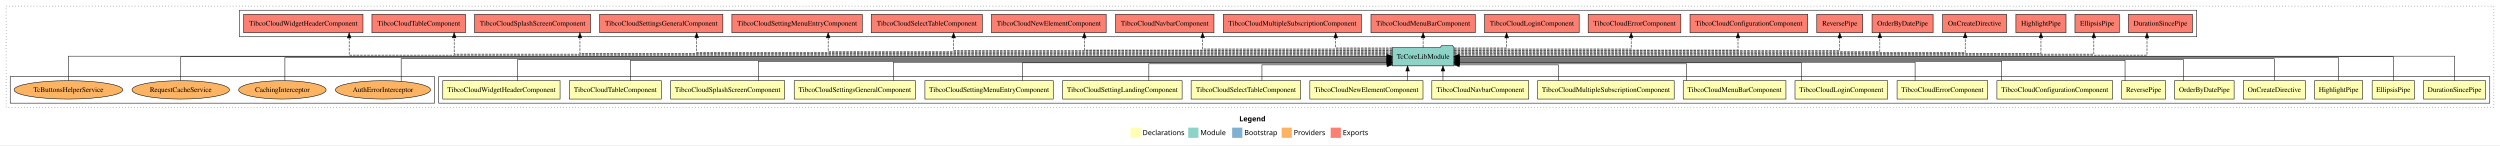
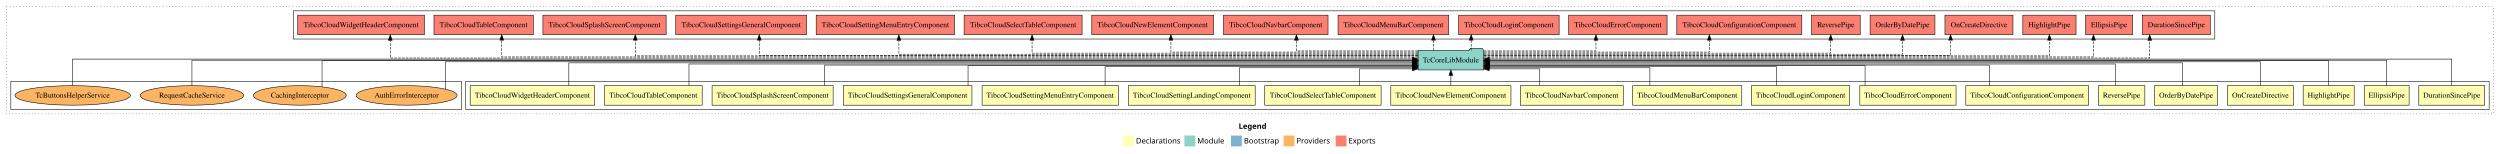
- <svg xmlns="http://www.w3.org/2000/svg" width="4896pt" height="284pt" viewBox="0.00 0.00 4896.00 284.00">
+ <svg xmlns="http://www.w3.org/2000/svg" width="4611pt" height="284pt" viewBox="0.00 0.00 4611.00 284.00">
  <g id="graph0" class="graph" transform="scale(1 1) rotate(0) translate(4 280)">
-     <polygon fill="#ffffff" stroke="transparent" points="-4,4 -4,-280 4892,-280 4892,4 -4,4" />
-     <text text-anchor="start" x="2423.009" y="-42.4" font-family="sans-serif" font-weight="bold" font-size="14.00" fill="#000000">Legend</text>
-     <polygon fill="#ffffb3" stroke="transparent" points="2210,-10 2210,-30 2230,-30 2230,-10 2210,-10" />
-     <text text-anchor="start" x="2233.629" y="-15.4" font-family="sans-serif" font-size="14.00" fill="#000000">  Declarations</text>
-     <polygon fill="#8dd3c7" stroke="transparent" points="2323,-10 2323,-30 2343,-30 2343,-10 2323,-10" />
-     <text text-anchor="start" x="2346.725" y="-15.4" font-family="sans-serif" font-size="14.00" fill="#000000">  Module</text>
-     <polygon fill="#80b1d3" stroke="transparent" points="2409,-10 2409,-30 2429,-30 2429,-10 2409,-10" />
-     <text text-anchor="start" x="2432.781" y="-15.4" font-family="sans-serif" font-size="14.00" fill="#000000">  Bootstrap</text>
-     <polygon fill="#fdb462" stroke="transparent" points="2506,-10 2506,-30 2526,-30 2526,-10 2506,-10" />
-     <text text-anchor="start" x="2529.673" y="-15.4" font-family="sans-serif" font-size="14.00" fill="#000000">  Providers</text>
-     <polygon fill="#fb8072" stroke="transparent" points="2602,-10 2602,-30 2622,-30 2622,-10 2602,-10" />
-     <text text-anchor="start" x="2625.726" y="-15.4" font-family="sans-serif" font-size="14.00" fill="#000000">  Exports</text>
+     <polygon fill="#ffffff" stroke="transparent" points="-4,4 -4,-280 4607,-280 4607,4 -4,4" />
+     <text text-anchor="start" x="2280.509" y="-42.4" font-family="sans-serif" font-weight="bold" font-size="14.00" fill="#000000">Legend</text>
+     <polygon fill="#ffffb3" stroke="transparent" points="2067.5,-10 2067.5,-30 2087.5,-30 2087.5,-10 2067.5,-10" />
+     <text text-anchor="start" x="2091.129" y="-15.4" font-family="sans-serif" font-size="14.00" fill="#000000">  Declarations</text>
+     <polygon fill="#8dd3c7" stroke="transparent" points="2180.5,-10 2180.5,-30 2200.5,-30 2200.5,-10 2180.5,-10" />
+     <text text-anchor="start" x="2204.225" y="-15.4" font-family="sans-serif" font-size="14.00" fill="#000000">  Module</text>
+     <polygon fill="#80b1d3" stroke="transparent" points="2266.5,-10 2266.5,-30 2286.5,-30 2286.5,-10 2266.5,-10" />
+     <text text-anchor="start" x="2290.281" y="-15.4" font-family="sans-serif" font-size="14.00" fill="#000000">  Bootstrap</text>
+     <polygon fill="#fdb462" stroke="transparent" points="2363.5,-10 2363.5,-30 2383.5,-30 2383.5,-10 2363.5,-10" />
+     <text text-anchor="start" x="2387.173" y="-15.4" font-family="sans-serif" font-size="14.00" fill="#000000">  Providers</text>
+     <polygon fill="#fb8072" stroke="transparent" points="2459.5,-10 2459.5,-30 2479.5,-30 2479.5,-10 2459.5,-10" />
+     <text text-anchor="start" x="2483.226" y="-15.4" font-family="sans-serif" font-size="14.00" fill="#000000">  Exports</text>
    <g id="clust1" class="cluster">
-       <polygon fill="none" stroke="#000000" stroke-dasharray="1,5" points="8,-70 8,-268 4880,-268 4880,-70 8,-70" />
+       <polygon fill="none" stroke="#000000" stroke-dasharray="1,5" points="8,-70 8,-268 4595,-268 4595,-70 8,-70" />
    </g>
    <g id="clust2" class="cluster">
-       <polygon fill="none" stroke="#000000" points="855,-78 855,-130 4872,-130 4872,-78 855,-78" />
-     </g>
-     <g id="clust24" class="cluster">
-       <polygon fill="none" stroke="#000000" points="465,-208 465,-260 4298,-260 4298,-208 465,-208" />
-     </g>
-     <g id="clust26" class="cluster">
+       <polygon fill="none" stroke="#000000" points="855,-78 855,-130 4587,-130 4587,-78 855,-78" />
+     </g>
+     <g id="clust23" class="cluster">
+       <polygon fill="none" stroke="#000000" points="537,-208 537,-260 4081,-260 4081,-208 537,-208" />
+     </g>
+     <g id="clust25" class="cluster">
      <polygon fill="none" stroke="#000000" points="16,-78 16,-130 847,-130 847,-78 16,-78" />
    </g>
    <g id="node1" class="node">
-       <polygon fill="#ffffb3" stroke="#000000" points="4863.753,-122 4742.247,-122 4742.247,-86 4863.753,-86 4863.753,-122" />
-       <text text-anchor="middle" x="4803" y="-99.8" font-family="Times,serif" font-size="14.00" fill="#000000">DurationSincePipe</text>
-     </g>
-     <g id="node21" class="node">
-       <polygon fill="#8dd3c7" stroke="#000000" points="2843.472,-187 2840.472,-191 2819.472,-191 2816.472,-187 2722.528,-187 2722.528,-151 2843.472,-151 2843.472,-187" />
-       <text text-anchor="middle" x="2783" y="-164.8" font-family="Times,serif" font-size="14.00" fill="#000000">TcCoreLibModule</text>
+       <polygon fill="#ffffb3" stroke="#000000" points="4578.753,-122 4457.247,-122 4457.247,-86 4578.753,-86 4578.753,-122" />
+       <text text-anchor="middle" x="4518" y="-99.8" font-family="Times,serif" font-size="14.00" fill="#000000">DurationSincePipe</text>
+     </g>
+     <g id="node20" class="node">
+       <polygon fill="#8dd3c7" stroke="#000000" points="2732.472,-187 2729.472,-191 2708.472,-191 2705.472,-187 2611.528,-187 2611.528,-151 2732.472,-151 2732.472,-187" />
+       <text text-anchor="middle" x="2672" y="-164.8" font-family="Times,serif" font-size="14.00" fill="#000000">TcCoreLibModule</text>
    </g>
    <g id="edge1" class="edge">
-       <path fill="none" stroke="#000000" d="M4803,-122.035C4803,-141.576 4803,-170 4803,-170 4803,-170 2853.729,-170 2853.729,-170" />
-       <polygon fill="#000000" stroke="#000000" points="2853.729,-166.5 2843.729,-170 2853.729,-173.5 2853.729,-166.5" />
+       <path fill="none" stroke="#000000" d="M4518,-122.308C4518,-142.145 4518,-171 4518,-171 4518,-171 2742.632,-171 2742.632,-171" />
+       <polygon fill="#000000" stroke="#000000" points="2742.632,-167.5 2732.632,-171 2742.632,-174.5 2742.632,-167.5" />
    </g>
    <g id="node2" class="node">
-       <polygon fill="#ffffb3" stroke="#000000" points="4724.392,-122 4641.608,-122 4641.608,-86 4724.392,-86 4724.392,-122" />
-       <text text-anchor="middle" x="4683" y="-99.8" font-family="Times,serif" font-size="14.00" fill="#000000">EllipsisPipe</text>
+       <polygon fill="#ffffb3" stroke="#000000" points="4439.392,-122 4356.608,-122 4356.608,-86 4439.392,-86 4439.392,-122" />
+       <text text-anchor="middle" x="4398" y="-99.8" font-family="Times,serif" font-size="14.00" fill="#000000">EllipsisPipe</text>
    </g>
    <g id="edge2" class="edge">
-       <path fill="none" stroke="#000000" d="M4683,-122.106C4683,-141.339 4683,-169 4683,-169 4683,-169 2853.532,-169 2853.532,-169" />
-       <polygon fill="#000000" stroke="#000000" points="2853.532,-165.5 2843.532,-169 2853.532,-172.5 2853.532,-165.5" />
+       <path fill="none" stroke="#000000" d="M4398,-122.106C4398,-141.339 4398,-169 4398,-169 4398,-169 2742.669,-169 2742.669,-169" />
+       <polygon fill="#000000" stroke="#000000" points="2742.669,-165.5 2732.669,-169 2742.669,-172.5 2742.669,-165.5" />
    </g>
    <g id="node3" class="node">
-       <polygon fill="#ffffb3" stroke="#000000" points="4623.058,-122 4528.942,-122 4528.942,-86 4623.058,-86 4623.058,-122" />
-       <text text-anchor="middle" x="4576" y="-99.8" font-family="Times,serif" font-size="14.00" fill="#000000">HighlightPipe</text>
+       <polygon fill="#ffffb3" stroke="#000000" points="4338.058,-122 4243.942,-122 4243.942,-86 4338.058,-86 4338.058,-122" />
+       <text text-anchor="middle" x="4291" y="-99.8" font-family="Times,serif" font-size="14.00" fill="#000000">HighlightPipe</text>
    </g>
    <g id="edge3" class="edge">
-       <path fill="none" stroke="#000000" d="M4576,-122.222C4576,-140.828 4576,-167 4576,-167 4576,-167 2853.684,-167 2853.684,-167" />
-       <polygon fill="#000000" stroke="#000000" points="2853.684,-163.5 2843.684,-167 2853.684,-170.5 2853.684,-163.5" />
+       <path fill="none" stroke="#000000" d="M4291,-122.169C4291,-141.09 4291,-168 4291,-168 4291,-168 2742.512,-168 2742.512,-168" />
+       <polygon fill="#000000" stroke="#000000" points="2742.512,-164.5 2732.512,-168 2742.512,-171.5 2742.512,-164.5" />
    </g>
    <g id="node4" class="node">
-       <polygon fill="#ffffb3" stroke="#000000" points="4510.721,-122 4389.279,-122 4389.279,-86 4510.721,-86 4510.721,-122" />
-       <text text-anchor="middle" x="4450" y="-99.8" font-family="Times,serif" font-size="14.00" fill="#000000">OnCreateDirective</text>
+       <polygon fill="#ffffb3" stroke="#000000" points="4225.721,-122 4104.279,-122 4104.279,-86 4225.721,-86 4225.721,-122" />
+       <text text-anchor="middle" x="4165" y="-99.8" font-family="Times,serif" font-size="14.00" fill="#000000">OnCreateDirective</text>
    </g>
    <g id="edge4" class="edge">
-       <path fill="none" stroke="#000000" d="M4450,-122.302C4450,-140.27 4450,-165 4450,-165 4450,-165 2853.809,-165 2853.809,-165" />
-       <polygon fill="#000000" stroke="#000000" points="2853.809,-161.5 2843.809,-165 2853.809,-168.5 2853.809,-161.5" />
+       <path fill="none" stroke="#000000" d="M4165,-122.267C4165,-140.555 4165,-166 4165,-166 4165,-166 2742.843,-166 2742.843,-166" />
+       <polygon fill="#000000" stroke="#000000" points="2742.843,-162.5 2732.843,-166 2742.843,-169.5 2742.843,-162.5" />
    </g>
    <g id="node5" class="node">
-       <polygon fill="#ffffb3" stroke="#000000" points="4371.294,-122 4254.706,-122 4254.706,-86 4371.294,-86 4371.294,-122" />
-       <text text-anchor="middle" x="4313" y="-99.8" font-family="Times,serif" font-size="14.00" fill="#000000">OrderByDatePipe</text>
+       <polygon fill="#ffffb3" stroke="#000000" points="4086.294,-122 3969.706,-122 3969.706,-86 4086.294,-86 4086.294,-122" />
+       <text text-anchor="middle" x="4028" y="-99.8" font-family="Times,serif" font-size="14.00" fill="#000000">OrderByDatePipe</text>
    </g>
    <g id="edge5" class="edge">
-       <path fill="none" stroke="#000000" d="M4272.24,-122.022C4272.24,-139.373 4272.24,-163 4272.24,-163 4272.24,-163 2853.69,-163 2853.69,-163" />
-       <polygon fill="#000000" stroke="#000000" points="2853.69,-159.5 2843.69,-163 2853.69,-166.5 2853.69,-159.5" />
+       <path fill="none" stroke="#000000" d="M4021.24,-122.002C4021.24,-139.675 4021.24,-164 4021.24,-164 4021.24,-164 2742.595,-164 2742.595,-164" />
+       <polygon fill="#000000" stroke="#000000" points="2742.595,-160.5 2732.595,-164 2742.595,-167.5 2742.595,-160.5" />
    </g>
    <g id="node6" class="node">
-       <polygon fill="#ffffb3" stroke="#000000" points="4236.973,-122 4151.027,-122 4151.027,-86 4236.973,-86 4236.973,-122" />
-       <text text-anchor="middle" x="4194" y="-99.8" font-family="Times,serif" font-size="14.00" fill="#000000">ReversePipe</text>
+       <polygon fill="#ffffb3" stroke="#000000" points="3951.973,-122 3866.027,-122 3866.027,-86 3951.973,-86 3951.973,-122" />
+       <text text-anchor="middle" x="3909" y="-99.8" font-family="Times,serif" font-size="14.00" fill="#000000">ReversePipe</text>
    </g>
    <g id="edge6" class="edge">
-       <path fill="none" stroke="#000000" d="M4157.693,-122.034C4157.693,-139.06 4157.693,-162 4157.693,-162 4157.693,-162 2853.843,-162 2853.843,-162" />
-       <polygon fill="#000000" stroke="#000000" points="2853.843,-158.5 2843.843,-162 2853.843,-165.5 2853.843,-158.5" />
+       <path fill="none" stroke="#000000" d="M3897.605,-122.034C3897.605,-139.06 3897.605,-162 3897.605,-162 3897.605,-162 2742.778,-162 2742.778,-162" />
+       <polygon fill="#000000" stroke="#000000" points="2742.778,-158.5 2732.778,-162 2742.778,-165.5 2742.778,-158.5" />
    </g>
    <g id="node7" class="node">
-       <polygon fill="#ffffb3" stroke="#000000" points="4133.262,-122 3906.738,-122 3906.738,-86 4133.262,-86 4133.262,-122" />
-       <text text-anchor="middle" x="4020" y="-99.8" font-family="Times,serif" font-size="14.00" fill="#000000">TibcoCloudConfigurationComponent</text>
+       <polygon fill="#ffffb3" stroke="#000000" points="3848.262,-122 3621.738,-122 3621.738,-86 3848.262,-86 3848.262,-122" />
+       <text text-anchor="middle" x="3735" y="-99.8" font-family="Times,serif" font-size="14.00" fill="#000000">TibcoCloudConfigurationComponent</text>
    </g>
    <g id="edge7" class="edge">
-       <path fill="none" stroke="#000000" d="M3916.115,-122.027C3916.115,-138.398 3916.115,-160 3916.115,-160 3916.115,-160 2853.521,-160 2853.521,-160" />
-       <polygon fill="#000000" stroke="#000000" points="2853.521,-156.5 2843.521,-160 2853.521,-163.5 2853.521,-156.5" />
+       <path fill="none" stroke="#000000" d="M3665.115,-122.027C3665.115,-138.398 3665.115,-160 3665.115,-160 3665.115,-160 2742.629,-160 2742.629,-160" />
+       <polygon fill="#000000" stroke="#000000" points="2742.629,-156.5 2732.629,-160 2742.629,-163.5 2742.629,-156.5" />
    </g>
    <g id="node8" class="node">
-       <polygon fill="#ffffb3" stroke="#000000" points="3888.752,-122 3711.248,-122 3711.248,-86 3888.752,-86 3888.752,-122" />
-       <text text-anchor="middle" x="3800" y="-99.8" font-family="Times,serif" font-size="14.00" fill="#000000">TibcoCloudErrorComponent</text>
+       <polygon fill="#ffffb3" stroke="#000000" points="3603.752,-122 3426.248,-122 3426.248,-86 3603.752,-86 3603.752,-122" />
+       <text text-anchor="middle" x="3515" y="-99.8" font-family="Times,serif" font-size="14.00" fill="#000000">TibcoCloudErrorComponent</text>
    </g>
    <g id="edge8" class="edge">
-       <path fill="none" stroke="#000000" d="M3746.51,-122.282C3746.51,-137.948 3746.51,-158 3746.51,-158 3746.51,-158 2853.637,-158 2853.637,-158" />
-       <polygon fill="#000000" stroke="#000000" points="2853.637,-154.5 2843.637,-158 2853.637,-161.5 2853.637,-154.5" />
+       <path fill="none" stroke="#000000" d="M3435.92,-122.009C3435.92,-138.049 3435.92,-159 3435.92,-159 3435.92,-159 2742.582,-159 2742.582,-159" />
+       <polygon fill="#000000" stroke="#000000" points="2742.582,-155.5 2732.582,-159 2742.582,-162.5 2742.582,-155.5" />
    </g>
    <g id="node9" class="node">
-       <polygon fill="#ffffb3" stroke="#000000" points="3692.661,-122 3511.339,-122 3511.339,-86 3692.661,-86 3692.661,-122" />
-       <text text-anchor="middle" x="3602" y="-99.8" font-family="Times,serif" font-size="14.00" fill="#000000">TibcoCloudLoginComponent</text>
+       <polygon fill="#ffffb3" stroke="#000000" points="3407.661,-122 3226.339,-122 3226.339,-86 3407.661,-86 3407.661,-122" />
+       <text text-anchor="middle" x="3317" y="-99.8" font-family="Times,serif" font-size="14.00" fill="#000000">TibcoCloudLoginComponent</text>
    </g>
    <g id="edge9" class="edge">
-       <path fill="none" stroke="#000000" d="M3523.65,-122.24C3523.65,-137.571 3523.65,-157 3523.65,-157 3523.65,-157 2853.61,-157 2853.61,-157" />
-       <polygon fill="#000000" stroke="#000000" points="2853.611,-153.5 2843.61,-157 2853.61,-160.5 2853.611,-153.5" />
+       <path fill="none" stroke="#000000" d="M3272.65,-122.24C3272.65,-137.571 3272.65,-157 3272.65,-157 3272.65,-157 2742.621,-157 2742.621,-157" />
+       <polygon fill="#000000" stroke="#000000" points="2742.621,-153.5 2732.621,-157 2742.621,-160.5 2742.621,-153.5" />
    </g>
    <g id="node10" class="node">
-       <polygon fill="#ffffb3" stroke="#000000" points="3493.588,-122 3292.412,-122 3292.412,-86 3493.588,-86 3493.588,-122" />
-       <text text-anchor="middle" x="3393" y="-99.8" font-family="Times,serif" font-size="14.00" fill="#000000">TibcoCloudMenuBarComponent</text>
+       <polygon fill="#ffffb3" stroke="#000000" points="3208.588,-122 3007.412,-122 3007.412,-86 3208.588,-86 3208.588,-122" />
+       <text text-anchor="middle" x="3108" y="-99.8" font-family="Times,serif" font-size="14.00" fill="#000000">TibcoCloudMenuBarComponent</text>
    </g>
    <g id="edge10" class="edge">
-       <path fill="none" stroke="#000000" d="M3299.162,-122.124C3299.162,-136.783 3299.162,-155 3299.162,-155 3299.162,-155 2853.474,-155 2853.474,-155" />
-       <polygon fill="#000000" stroke="#000000" points="2853.474,-151.5 2843.474,-155 2853.474,-158.5 2853.474,-151.5" />
+       <path fill="none" stroke="#000000" d="M3039.041,-122.124C3039.041,-136.783 3039.041,-155 3039.041,-155 3039.041,-155 2742.609,-155 2742.609,-155" />
+       <polygon fill="#000000" stroke="#000000" points="2742.609,-151.5 2732.609,-155 2742.609,-158.5 2742.609,-151.5" />
    </g>
    <g id="node11" class="node">
-       <polygon fill="#ffffb3" stroke="#000000" points="3274.713,-122 3007.287,-122 3007.287,-86 3274.713,-86 3274.713,-122" />
-       <text text-anchor="middle" x="3141" y="-99.8" font-family="Times,serif" font-size="14.00" fill="#000000">TibcoCloudMultipleSubscriptionComponent</text>
-     </g>
-     <g id="edge11" class="edge">
-       <path fill="none" stroke="#000000" d="M3047.987,-122.246C3047.987,-136.177 3047.987,-153 3047.987,-153 3047.987,-153 2853.793,-153 2853.793,-153" />
-       <polygon fill="#000000" stroke="#000000" points="2853.793,-149.5 2843.793,-153 2853.793,-156.5 2853.793,-149.5" />
-     </g>
-     <g id="node12" class="node">
      <polygon fill="#ffffb3" stroke="#000000" points="2989.914,-122 2800.086,-122 2800.086,-86 2989.914,-86 2989.914,-122" />
      <text text-anchor="middle" x="2895" y="-99.8" font-family="Times,serif" font-size="14.00" fill="#000000">TibcoCloudNavbarComponent</text>
    </g>
-     <g id="edge12" class="edge">
-       <path fill="none" stroke="#000000" d="M2821.89,-122.106C2821.89,-122.106 2821.89,-140.991 2821.89,-140.991" />
-       <polygon fill="#000000" stroke="#000000" points="2818.39,-140.991 2821.89,-150.991 2825.39,-140.991 2818.39,-140.991" />
-     </g>
-     <g id="node13" class="node">
+     <g id="edge11" class="edge">
+       <path fill="none" stroke="#000000" d="M2835.937,-122.246C2835.937,-136.177 2835.937,-153 2835.937,-153 2835.937,-153 2742.578,-153 2742.578,-153" />
+       <polygon fill="#000000" stroke="#000000" points="2742.578,-149.5 2732.578,-153 2742.578,-156.5 2742.578,-149.5" />
+     </g>
+     <g id="node12" class="node">
      <polygon fill="#ffffb3" stroke="#000000" points="2782.799,-122 2561.201,-122 2561.201,-86 2782.799,-86 2782.799,-122" />
      <text text-anchor="middle" x="2672" y="-99.8" font-family="Times,serif" font-size="14.00" fill="#000000">TibcoCloudNewElementComponent</text>
    </g>
-     <g id="edge13" class="edge">
-       <path fill="none" stroke="#000000" d="M2752.582,-122.106C2752.582,-122.106 2752.582,-140.991 2752.582,-140.991" />
-       <polygon fill="#000000" stroke="#000000" points="2749.082,-140.991 2752.582,-150.991 2756.082,-140.991 2749.082,-140.991" />
-     </g>
-     <g id="node14" class="node">
+     <g id="edge12" class="edge">
+       <path fill="none" stroke="#000000" d="M2672,-122.106C2672,-122.106 2672,-140.991 2672,-140.991" />
+       <polygon fill="#000000" stroke="#000000" points="2668.5,-140.991 2672,-150.991 2675.5,-140.991 2668.5,-140.991" />
+     </g>
+     <g id="node13" class="node">
      <polygon fill="#ffffb3" stroke="#000000" points="2543.298,-122 2328.702,-122 2328.702,-86 2543.298,-86 2543.298,-122" />
      <text text-anchor="middle" x="2436" y="-99.8" font-family="Times,serif" font-size="14.00" fill="#000000">TibcoCloudSelectTableComponent</text>
    </g>
-     <g id="edge14" class="edge">
-       <path fill="none" stroke="#000000" d="M2467.396,-122.246C2467.396,-136.177 2467.396,-153 2467.396,-153 2467.396,-153 2712.522,-153 2712.522,-153" />
-       <polygon fill="#000000" stroke="#000000" points="2712.522,-156.5 2722.522,-153 2712.522,-149.5 2712.522,-156.5" />
-     </g>
-     <g id="node15" class="node">
+     <g id="edge13" class="edge">
+       <path fill="none" stroke="#000000" d="M2503.427,-122.246C2503.427,-136.177 2503.427,-153 2503.427,-153 2503.427,-153 2601.141,-153 2601.141,-153" />
+       <polygon fill="#000000" stroke="#000000" points="2601.141,-156.5 2611.141,-153 2601.141,-149.5 2601.141,-156.5" />
+     </g>
+     <g id="node14" class="node">
      <polygon fill="#ffffb3" stroke="#000000" points="2311.045,-122 2076.955,-122 2076.955,-86 2311.045,-86 2311.045,-122" />
      <text text-anchor="middle" x="2194" y="-99.8" font-family="Times,serif" font-size="14.00" fill="#000000">TibcoCloudSettingLandingComponent</text>
    </g>
-     <g id="edge15" class="edge">
-       <path fill="none" stroke="#000000" d="M2245.908,-122.124C2245.908,-136.783 2245.908,-155 2245.908,-155 2245.908,-155 2712.433,-155 2712.433,-155" />
-       <polygon fill="#000000" stroke="#000000" points="2712.433,-158.5 2722.433,-155 2712.433,-151.5 2712.433,-158.5" />
-     </g>
-     <g id="node16" class="node">
+     <g id="edge14" class="edge">
+       <path fill="none" stroke="#000000" d="M2281.908,-122.124C2281.908,-136.783 2281.908,-155 2281.908,-155 2281.908,-155 2601.476,-155 2601.476,-155" />
+       <polygon fill="#000000" stroke="#000000" points="2601.476,-158.5 2611.476,-155 2601.476,-151.5 2601.476,-158.5" />
+     </g>
+     <g id="node15" class="node">
      <polygon fill="#ffffb3" stroke="#000000" points="2058.65,-122 1807.35,-122 1807.35,-86 2058.65,-86 2058.65,-122" />
      <text text-anchor="middle" x="1933" y="-99.8" font-family="Times,serif" font-size="14.00" fill="#000000">TibcoCloudSettingMenuEntryComponent</text>
    </g>
-     <g id="edge16" class="edge">
-       <path fill="none" stroke="#000000" d="M1998.213,-122.24C1998.213,-137.571 1998.213,-157 1998.213,-157 1998.213,-157 2712.398,-157 2712.398,-157" />
-       <polygon fill="#000000" stroke="#000000" points="2712.398,-160.5 2722.398,-157 2712.398,-153.5 2712.398,-160.5" />
-     </g>
-     <g id="node17" class="node">
+     <g id="edge15" class="edge">
+       <path fill="none" stroke="#000000" d="M2034.213,-122.24C2034.213,-137.571 2034.213,-157 2034.213,-157 2034.213,-157 2601.423,-157 2601.423,-157" />
+       <polygon fill="#000000" stroke="#000000" points="2601.424,-160.5 2611.423,-157 2601.423,-153.5 2601.424,-160.5" />
+     </g>
+     <g id="node16" class="node">
      <polygon fill="#ffffb3" stroke="#000000" points="1788.633,-122 1551.367,-122 1551.367,-86 1788.633,-86 1788.633,-122" />
      <text text-anchor="middle" x="1670" y="-99.8" font-family="Times,serif" font-size="14.00" fill="#000000">TibcoCloudSettingsGeneralComponent</text>
    </g>
-     <g id="edge17" class="edge">
-       <path fill="none" stroke="#000000" d="M1745.459,-122.282C1745.459,-137.948 1745.459,-158 1745.459,-158 1745.459,-158 2712.352,-158 2712.352,-158" />
-       <polygon fill="#000000" stroke="#000000" points="2712.352,-161.5 2722.352,-158 2712.352,-154.5 2712.352,-161.5" />
-     </g>
-     <g id="node18" class="node">
+     <g id="edge16" class="edge">
+       <path fill="none" stroke="#000000" d="M1781.459,-122.009C1781.459,-138.049 1781.459,-159 1781.459,-159 1781.459,-159 2601.49,-159 2601.49,-159" />
+       <polygon fill="#000000" stroke="#000000" points="2601.49,-162.5 2611.49,-159 2601.49,-155.5 2601.49,-162.5" />
+     </g>
+     <g id="node17" class="node">
      <polygon fill="#ffffb3" stroke="#000000" points="1532.637,-122 1309.363,-122 1309.363,-86 1532.637,-86 1532.637,-122" />
      <text text-anchor="middle" x="1421" y="-99.8" font-family="Times,serif" font-size="14.00" fill="#000000">TibcoCloudSplashScreenComponent</text>
    </g>
-     <g id="edge18" class="edge">
-       <path fill="none" stroke="#000000" d="M1481.122,-122.027C1481.122,-138.398 1481.122,-160 1481.122,-160 1481.122,-160 2712.387,-160 2712.387,-160" />
-       <polygon fill="#000000" stroke="#000000" points="2712.387,-163.5 2722.387,-160 2712.387,-156.5 2712.387,-163.5" />
-     </g>
-     <g id="node19" class="node">
+     <g id="edge17" class="edge">
+       <path fill="none" stroke="#000000" d="M1517.122,-122.027C1517.122,-138.398 1517.122,-160 1517.122,-160 1517.122,-160 2601.13,-160 2601.13,-160" />
+       <polygon fill="#000000" stroke="#000000" points="2601.13,-163.5 2611.13,-160 2601.13,-156.5 2601.13,-163.5" />
+     </g>
+     <g id="node18" class="node">
      <polygon fill="#ffffb3" stroke="#000000" points="1291.09,-122 1110.91,-122 1110.91,-86 1291.09,-86 1291.09,-122" />
      <text text-anchor="middle" x="1201" y="-99.8" font-family="Times,serif" font-size="14.00" fill="#000000">TibcoCloudTableComponent</text>
    </g>
-     <g id="edge19" class="edge">
-       <path fill="none" stroke="#000000" d="M1230.739,-122.034C1230.739,-139.06 1230.739,-162 1230.739,-162 1230.739,-162 2712.149,-162 2712.149,-162" />
-       <polygon fill="#000000" stroke="#000000" points="2712.15,-165.5 2722.149,-162 2712.149,-158.5 2712.15,-165.5" />
-     </g>
-     <g id="node20" class="node">
+     <g id="edge18" class="edge">
+       <path fill="none" stroke="#000000" d="M1266.739,-122.034C1266.739,-139.06 1266.739,-162 1266.739,-162 1266.739,-162 2601.167,-162 2601.167,-162" />
+       <polygon fill="#000000" stroke="#000000" points="2601.167,-165.5 2611.167,-162 2601.167,-158.5 2601.167,-165.5" />
+     </g>
+     <g id="node19" class="node">
      <polygon fill="#ffffb3" stroke="#000000" points="1092.839,-122 863.161,-122 863.161,-86 1092.839,-86 1092.839,-122" />
      <text text-anchor="middle" x="978" y="-99.8" font-family="Times,serif" font-size="14.00" fill="#000000">TibcoCloudWidgetHeaderComponent</text>
    </g>
+     <g id="edge19" class="edge">
+       <path fill="none" stroke="#000000" d="M1045.176,-122.002C1045.176,-139.675 1045.176,-164 1045.176,-164 1045.176,-164 2601.196,-164 2601.196,-164" />
+       <polygon fill="#000000" stroke="#000000" points="2601.196,-167.5 2611.196,-164 2601.196,-160.5 2601.196,-167.5" />
+     </g>
+     <g id="node21" class="node">
+       <polygon fill="#fb8072" stroke="#000000" points="4072.753,-252 3947.247,-252 3947.247,-216 4072.753,-216 4072.753,-252" />
+       <text text-anchor="middle" x="4010" y="-229.8" font-family="Times,serif" font-size="14.00" fill="#000000">DurationSincePipe </text>
+     </g>
    <g id="edge20" class="edge">
-       <path fill="none" stroke="#000000" d="M1009.176,-122.022C1009.176,-139.373 1009.176,-163 1009.176,-163 1009.176,-163 2712.454,-163 2712.454,-163" />
-       <polygon fill="#000000" stroke="#000000" points="2712.454,-166.5 2722.454,-163 2712.454,-159.5 2712.454,-166.5" />
+       <path fill="none" stroke="#000000" stroke-dasharray="5,2" d="M2732.869,-173C2988.356,-173 3960.92,-173 3960.92,-173 3960.92,-173 3960.92,-205.698 3960.92,-205.698" />
+       <polygon fill="#000000" stroke="#000000" points="3957.42,-205.698 3960.92,-215.698 3964.42,-205.698 3957.42,-205.698" />
    </g>
    <g id="node22" class="node">
-       <polygon fill="#fb8072" stroke="#000000" points="4289.753,-252 4164.247,-252 4164.247,-216 4289.753,-216 4289.753,-252" />
-       <text text-anchor="middle" x="4227" y="-229.8" font-family="Times,serif" font-size="14.00" fill="#000000">DurationSincePipe </text>
+       <polygon fill="#fb8072" stroke="#000000" points="3929.393,-252 3842.607,-252 3842.607,-216 3929.393,-216 3929.393,-252" />
+       <text text-anchor="middle" x="3886" y="-229.8" font-family="Times,serif" font-size="14.00" fill="#000000">EllipsisPipe </text>
    </g>
    <g id="edge21" class="edge">
-       <path fill="none" stroke="#000000" stroke-dasharray="5,2" d="M2843.916,-172C3115.269,-172 4200.68,-172 4200.68,-172 4200.68,-172 4200.68,-205.733 4200.68,-205.733" />
-       <polygon fill="#000000" stroke="#000000" points="4197.18,-205.733 4200.68,-215.733 4204.18,-205.733 4197.18,-205.733" />
+       <path fill="none" stroke="#000000" stroke-dasharray="5,2" d="M2732.814,-175C2974.923,-175 3857.197,-175 3857.197,-175 3857.197,-175 3857.197,-205.977 3857.197,-205.977" />
+       <polygon fill="#000000" stroke="#000000" points="3853.697,-205.977 3857.197,-215.977 3860.697,-205.977 3853.697,-205.977" />
    </g>
    <g id="node23" class="node">
-       <polygon fill="#fb8072" stroke="#000000" points="4146.393,-252 4059.607,-252 4059.607,-216 4146.393,-216 4146.393,-252" />
-       <text text-anchor="middle" x="4103" y="-229.8" font-family="Times,serif" font-size="14.00" fill="#000000">EllipsisPipe </text>
+       <polygon fill="#fb8072" stroke="#000000" points="3825.057,-252 3726.943,-252 3726.943,-216 3825.057,-216 3825.057,-252" />
+       <text text-anchor="middle" x="3776" y="-229.8" font-family="Times,serif" font-size="14.00" fill="#000000">HighlightPipe </text>
    </g>
    <g id="edge22" class="edge">
-       <path fill="none" stroke="#000000" stroke-dasharray="5,2" d="M2843.723,-174C3102.066,-174 4096.592,-174 4096.592,-174 4096.592,-174 4096.592,-205.998 4096.592,-205.998" />
-       <polygon fill="#000000" stroke="#000000" points="4093.093,-205.998 4096.592,-215.998 4100.092,-205.998 4093.093,-205.998" />
+       <path fill="none" stroke="#000000" stroke-dasharray="5,2" d="M2732.534,-177C2963.445,-177 3776,-177 3776,-177 3776,-177 3776,-205.965 3776,-205.965" />
+       <polygon fill="#000000" stroke="#000000" points="3772.5,-205.965 3776,-215.965 3779.5,-205.965 3772.5,-205.965" />
    </g>
    <g id="node24" class="node">
-       <polygon fill="#fb8072" stroke="#000000" points="4042.057,-252 3943.943,-252 3943.943,-216 4042.057,-216 4042.057,-252" />
-       <text text-anchor="middle" x="3993" y="-229.8" font-family="Times,serif" font-size="14.00" fill="#000000">HighlightPipe </text>
+       <polygon fill="#fb8072" stroke="#000000" points="3708.721,-252 3583.279,-252 3583.279,-216 3708.721,-216 3708.721,-252" />
+       <text text-anchor="middle" x="3646" y="-229.8" font-family="Times,serif" font-size="14.00" fill="#000000">OnCreateDirective </text>
    </g>
    <g id="edge23" class="edge">
-       <path fill="none" stroke="#000000" stroke-dasharray="5,2" d="M2843.833,-175C3089.201,-175 3993,-175 3993,-175 3993,-175 3993,-205.977 3993,-205.977" />
-       <polygon fill="#000000" stroke="#000000" points="3989.5,-205.977 3993,-215.977 3996.5,-205.977 3989.5,-205.977" />
+       <path fill="none" stroke="#000000" stroke-dasharray="5,2" d="M2732.827,-178C2938.269,-178 3593.633,-178 3593.633,-178 3593.633,-178 3593.633,-205.973 3593.633,-205.973" />
+       <polygon fill="#000000" stroke="#000000" points="3590.133,-205.973 3593.633,-215.973 3597.133,-205.973 3590.133,-205.973" />
    </g>
    <g id="node25" class="node">
-       <polygon fill="#fb8072" stroke="#000000" points="3925.721,-252 3800.279,-252 3800.279,-216 3925.721,-216 3925.721,-252" />
-       <text text-anchor="middle" x="3863" y="-229.8" font-family="Times,serif" font-size="14.00" fill="#000000">OnCreateDirective </text>
+       <polygon fill="#fb8072" stroke="#000000" points="3564.793,-252 3445.207,-252 3445.207,-216 3564.793,-216 3564.793,-252" />
+       <text text-anchor="middle" x="3505" y="-229.8" font-family="Times,serif" font-size="14.00" fill="#000000">OrderByDatePipe </text>
    </g>
    <g id="edge24" class="edge">
-       <path fill="none" stroke="#000000" stroke-dasharray="5,2" d="M2843.505,-177C3068.588,-177 3844.633,-177 3844.633,-177 3844.633,-177 3844.633,-205.965 3844.633,-205.965" />
-       <polygon fill="#000000" stroke="#000000" points="3841.133,-205.965 3844.633,-215.965 3848.133,-205.965 3841.133,-205.965" />
+       <path fill="none" stroke="#000000" stroke-dasharray="5,2" d="M2732.578,-180C2924.266,-180 3505,-180 3505,-180 3505,-180 3505,-205.718 3505,-205.718" />
+       <polygon fill="#000000" stroke="#000000" points="3501.5,-205.718 3505,-215.718 3508.5,-205.718 3501.5,-205.718" />
    </g>
    <g id="node26" class="node">
-       <polygon fill="#fb8072" stroke="#000000" points="3781.793,-252 3662.207,-252 3662.207,-216 3781.793,-216 3781.793,-252" />
-       <text text-anchor="middle" x="3722" y="-229.8" font-family="Times,serif" font-size="14.00" fill="#000000">OrderByDatePipe </text>
+       <polygon fill="#fb8072" stroke="#000000" points="3426.975,-252 3337.025,-252 3337.025,-216 3426.975,-216 3426.975,-252" />
+       <text text-anchor="middle" x="3382" y="-229.8" font-family="Times,serif" font-size="14.00" fill="#000000">ReversePipe </text>
    </g>
    <g id="edge25" class="edge">
-       <path fill="none" stroke="#000000" stroke-dasharray="5,2" d="M2843.777,-179C3045.098,-179 3677.467,-179 3677.467,-179 3677.467,-179 3677.467,-205.991 3677.467,-205.991" />
-       <polygon fill="#000000" stroke="#000000" points="3673.967,-205.991 3677.467,-215.991 3680.967,-205.991 3673.967,-205.991" />
+       <path fill="none" stroke="#000000" stroke-dasharray="5,2" d="M2732.639,-182C2902.822,-182 3372.547,-182 3372.547,-182 3372.547,-182 3372.547,-205.813 3372.547,-205.813" />
+       <polygon fill="#000000" stroke="#000000" points="3369.047,-205.813 3372.547,-215.813 3376.047,-205.813 3369.047,-205.813" />
    </g>
    <g id="node27" class="node">
-       <polygon fill="#fb8072" stroke="#000000" points="3643.975,-252 3554.025,-252 3554.025,-216 3643.975,-216 3643.975,-252" />
-       <text text-anchor="middle" x="3599" y="-229.8" font-family="Times,serif" font-size="14.00" fill="#000000">ReversePipe </text>
+       <polygon fill="#fb8072" stroke="#000000" points="3319.262,-252 3088.738,-252 3088.738,-216 3319.262,-216 3319.262,-252" />
+       <text text-anchor="middle" x="3204" y="-229.8" font-family="Times,serif" font-size="14.00" fill="#000000">TibcoCloudConfigurationComponent </text>
    </g>
    <g id="edge26" class="edge">
-       <path fill="none" stroke="#000000" stroke-dasharray="5,2" d="M2843.666,-181C3032.776,-181 3599,-181 3599,-181 3599,-181 3599,-205.76 3599,-205.76" />
-       <polygon fill="#000000" stroke="#000000" points="3595.5,-205.76 3599,-215.76 3602.5,-205.76 3595.5,-205.76" />
+       <path fill="none" stroke="#000000" stroke-dasharray="5,2" d="M2732.859,-184C2861.374,-184 3148.707,-184 3148.707,-184 3148.707,-184 3148.707,-205.949 3148.707,-205.949" />
+       <polygon fill="#000000" stroke="#000000" points="3145.207,-205.949 3148.707,-215.949 3152.207,-205.949 3145.207,-205.949" />
    </g>
    <g id="node28" class="node">
-       <polygon fill="#fb8072" stroke="#000000" points="3536.262,-252 3305.738,-252 3305.738,-216 3536.262,-216 3536.262,-252" />
-       <text text-anchor="middle" x="3421" y="-229.8" font-family="Times,serif" font-size="14.00" fill="#000000">TibcoCloudConfigurationComponent </text>
+       <polygon fill="#fb8072" stroke="#000000" points="3070.752,-252 2889.248,-252 2889.248,-216 3070.752,-216 3070.752,-252" />
+       <text text-anchor="middle" x="2980" y="-229.8" font-family="Times,serif" font-size="14.00" fill="#000000">TibcoCloudErrorComponent </text>
    </g>
    <g id="edge27" class="edge">
-       <path fill="none" stroke="#000000" stroke-dasharray="5,2" d="M2843.537,-182C2998.92,-182 3399.707,-182 3399.707,-182 3399.707,-182 3399.707,-205.813 3399.707,-205.813" />
-       <polygon fill="#000000" stroke="#000000" points="3396.207,-205.813 3399.707,-215.813 3403.207,-205.813 3396.207,-205.813" />
+       <path fill="none" stroke="#000000" stroke-dasharray="5,2" d="M2732.709,-186C2811.645,-186 2939.541,-186 2939.541,-186 2939.541,-186 2939.541,-205.853 2939.541,-205.853" />
+       <polygon fill="#000000" stroke="#000000" points="2936.041,-205.853 2939.541,-215.853 2943.041,-205.853 2936.041,-205.853" />
    </g>
    <g id="node29" class="node">
-       <polygon fill="#fb8072" stroke="#000000" points="3287.752,-252 3106.248,-252 3106.248,-216 3287.752,-216 3287.752,-252" />
-       <text text-anchor="middle" x="3197" y="-229.8" font-family="Times,serif" font-size="14.00" fill="#000000">TibcoCloudErrorComponent </text>
+       <polygon fill="#fb8072" stroke="#000000" points="2871.661,-252 2686.339,-252 2686.339,-216 2871.661,-216 2871.661,-252" />
+       <text text-anchor="middle" x="2779" y="-229.8" font-family="Times,serif" font-size="14.00" fill="#000000">TibcoCloudLoginComponent </text>
    </g>
    <g id="edge28" class="edge">
-       <path fill="none" stroke="#000000" stroke-dasharray="5,2" d="M2843.565,-184C2957.08,-184 3190.49,-184 3190.49,-184 3190.49,-184 3190.49,-205.949 3190.49,-205.949" />
-       <polygon fill="#000000" stroke="#000000" points="3186.99,-205.949 3190.49,-215.949 3193.99,-205.949 3186.99,-205.949" />
+       <path fill="none" stroke="#000000" stroke-dasharray="5,2" d="M2709.453,-187.106C2709.453,-187.106 2709.453,-205.991 2709.453,-205.991" />
+       <polygon fill="#000000" stroke="#000000" points="2705.953,-205.991 2709.453,-215.991 2712.953,-205.991 2705.953,-205.991" />
    </g>
    <g id="node30" class="node">
-       <polygon fill="#fb8072" stroke="#000000" points="3088.661,-252 2903.339,-252 2903.339,-216 3088.661,-216 3088.661,-252" />
-       <text text-anchor="middle" x="2996" y="-229.8" font-family="Times,serif" font-size="14.00" fill="#000000">TibcoCloudLoginComponent </text>
+       <polygon fill="#fb8072" stroke="#000000" points="2668.089,-252 2463.911,-252 2463.911,-216 2668.089,-216 2668.089,-252" />
+       <text text-anchor="middle" x="2566" y="-229.8" font-family="Times,serif" font-size="14.00" fill="#000000">TibcoCloudMenuBarComponent </text>
    </g>
    <g id="edge29" class="edge">
-       <path fill="none" stroke="#000000" stroke-dasharray="5,2" d="M2843.905,-186C2890.408,-186 2946.563,-186 2946.563,-186 2946.563,-186 2946.563,-205.853 2946.563,-205.853" />
-       <polygon fill="#000000" stroke="#000000" points="2943.063,-205.853 2946.563,-215.853 2950.063,-205.853 2943.063,-205.853" />
+       <path fill="none" stroke="#000000" stroke-dasharray="5,2" d="M2639.904,-187.106C2639.904,-187.106 2639.904,-205.991 2639.904,-205.991" />
+       <polygon fill="#000000" stroke="#000000" points="2636.404,-205.991 2639.904,-215.991 2643.404,-205.991 2636.404,-205.991" />
    </g>
    <g id="node31" class="node">
-       <polygon fill="#fb8072" stroke="#000000" points="2885.089,-252 2680.911,-252 2680.911,-216 2885.089,-216 2885.089,-252" />
-       <text text-anchor="middle" x="2783" y="-229.8" font-family="Times,serif" font-size="14.00" fill="#000000">TibcoCloudMenuBarComponent </text>
+       <polygon fill="#fb8072" stroke="#000000" points="2445.414,-252 2252.586,-252 2252.586,-216 2445.414,-216 2445.414,-252" />
+       <text text-anchor="middle" x="2349" y="-229.8" font-family="Times,serif" font-size="14.00" fill="#000000">TibcoCloudNavbarComponent </text>
    </g>
    <g id="edge30" class="edge">
-       <path fill="none" stroke="#000000" stroke-dasharray="5,2" d="M2783,-187.106C2783,-187.106 2783,-205.991 2783,-205.991" />
-       <polygon fill="#000000" stroke="#000000" points="2779.5,-205.991 2783,-215.991 2786.5,-205.991 2779.5,-205.991" />
+       <path fill="none" stroke="#000000" stroke-dasharray="5,2" d="M2611.243,-186C2527.587,-186 2387.154,-186 2387.154,-186 2387.154,-186 2387.154,-205.853 2387.154,-205.853" />
+       <polygon fill="#000000" stroke="#000000" points="2383.654,-205.853 2387.154,-215.853 2390.654,-205.853 2383.654,-205.853" />
    </g>
    <g id="node32" class="node">
-       <polygon fill="#fb8072" stroke="#000000" points="2662.213,-252 2391.787,-252 2391.787,-216 2662.213,-216 2662.213,-252" />
-       <text text-anchor="middle" x="2527" y="-229.8" font-family="Times,serif" font-size="14.00" fill="#000000">TibcoCloudMultipleSubscriptionComponent </text>
+       <polygon fill="#fb8072" stroke="#000000" points="2234.299,-252 2009.701,-252 2009.701,-216 2234.299,-216 2234.299,-252" />
+       <text text-anchor="middle" x="2122" y="-229.8" font-family="Times,serif" font-size="14.00" fill="#000000">TibcoCloudNewElementComponent </text>
    </g>
    <g id="edge31" class="edge">
-       <path fill="none" stroke="#000000" stroke-dasharray="5,2" d="M2722.178,-186C2672.986,-186 2611.854,-186 2611.854,-186 2611.854,-186 2611.854,-205.853 2611.854,-205.853" />
-       <polygon fill="#000000" stroke="#000000" points="2608.354,-205.853 2611.854,-215.853 2615.354,-205.853 2608.354,-205.853" />
+       <path fill="none" stroke="#000000" stroke-dasharray="5,2" d="M2611.494,-184C2475.12,-184 2155.564,-184 2155.564,-184 2155.564,-184 2155.564,-205.949 2155.564,-205.949" />
+       <polygon fill="#000000" stroke="#000000" points="2152.064,-205.949 2155.564,-215.949 2159.064,-205.949 2152.064,-205.949" />
    </g>
    <g id="node33" class="node">
-       <polygon fill="#fb8072" stroke="#000000" points="2373.414,-252 2180.586,-252 2180.586,-216 2373.414,-216 2373.414,-252" />
-       <text text-anchor="middle" x="2277" y="-229.8" font-family="Times,serif" font-size="14.00" fill="#000000">TibcoCloudNavbarComponent </text>
+       <polygon fill="#fb8072" stroke="#000000" points="1991.797,-252 1774.203,-252 1774.203,-216 1991.797,-216 1991.797,-252" />
+       <text text-anchor="middle" x="1883" y="-229.8" font-family="Times,serif" font-size="14.00" fill="#000000">TibcoCloudSelectTableComponent </text>
    </g>
    <g id="edge32" class="edge">
-       <path fill="none" stroke="#000000" stroke-dasharray="5,2" d="M2722.499,-184C2603.649,-184 2351.154,-184 2351.154,-184 2351.154,-184 2351.154,-205.949 2351.154,-205.949" />
-       <polygon fill="#000000" stroke="#000000" points="2347.654,-205.949 2351.154,-215.949 2354.654,-205.949 2347.654,-205.949" />
+       <path fill="none" stroke="#000000" stroke-dasharray="5,2" d="M2611.386,-182C2429.285,-182 1899.537,-182 1899.537,-182 1899.537,-182 1899.537,-205.813 1899.537,-205.813" />
+       <polygon fill="#000000" stroke="#000000" points="1896.037,-205.813 1899.537,-215.813 1903.037,-205.813 1896.037,-205.813" />
    </g>
    <g id="node34" class="node">
-       <polygon fill="#fb8072" stroke="#000000" points="2162.299,-252 1937.701,-252 1937.701,-216 2162.299,-216 2162.299,-252" />
-       <text text-anchor="middle" x="2050" y="-229.8" font-family="Times,serif" font-size="14.00" fill="#000000">TibcoCloudNewElementComponent </text>
+       <polygon fill="#fb8072" stroke="#000000" points="1756.649,-252 1501.351,-252 1501.351,-216 1756.649,-216 1756.649,-252" />
+       <text text-anchor="middle" x="1629" y="-229.8" font-family="Times,serif" font-size="14.00" fill="#000000">TibcoCloudSettingMenuEntryComponent </text>
    </g>
    <g id="edge33" class="edge">
-       <path fill="none" stroke="#000000" stroke-dasharray="5,2" d="M2722.366,-182C2558.589,-182 2119.564,-182 2119.564,-182 2119.564,-182 2119.564,-205.813 2119.564,-205.813" />
-       <polygon fill="#000000" stroke="#000000" points="2116.064,-205.813 2119.564,-215.813 2123.064,-205.813 2116.064,-205.813" />
+       <path fill="none" stroke="#000000" stroke-dasharray="5,2" d="M2611.361,-180C2392.178,-180 1653.879,-180 1653.879,-180 1653.879,-180 1653.879,-205.718 1653.879,-205.718" />
+       <polygon fill="#000000" stroke="#000000" points="1650.379,-205.718 1653.879,-215.718 1657.379,-205.718 1650.379,-205.718" />
    </g>
    <g id="node35" class="node">
-       <polygon fill="#fb8072" stroke="#000000" points="1919.797,-252 1702.203,-252 1702.203,-216 1919.797,-216 1919.797,-252" />
-       <text text-anchor="middle" x="1811" y="-229.8" font-family="Times,serif" font-size="14.00" fill="#000000">TibcoCloudSelectTableComponent </text>
+       <polygon fill="#fb8072" stroke="#000000" points="1483.633,-252 1242.367,-252 1242.367,-216 1483.633,-216 1483.633,-252" />
+       <text text-anchor="middle" x="1363" y="-229.8" font-family="Times,serif" font-size="14.00" fill="#000000">TibcoCloudSettingsGeneralComponent </text>
    </g>
    <g id="edge34" class="edge">
-       <path fill="none" stroke="#000000" stroke-dasharray="5,2" d="M2722.316,-181C2517.358,-181 1863.537,-181 1863.537,-181 1863.537,-181 1863.537,-205.76 1863.537,-205.76" />
-       <polygon fill="#000000" stroke="#000000" points="1860.037,-205.76 1863.537,-215.76 1867.037,-205.76 1860.037,-205.76" />
+       <path fill="none" stroke="#000000" stroke-dasharray="5,2" d="M2611.332,-178C2357.825,-178 1396.374,-178 1396.374,-178 1396.374,-178 1396.374,-205.973 1396.374,-205.973" />
+       <polygon fill="#000000" stroke="#000000" points="1392.874,-205.973 1396.374,-215.973 1399.874,-205.973 1392.874,-205.973" />
    </g>
    <g id="node36" class="node">
-       <polygon fill="#fb8072" stroke="#000000" points="1684.649,-252 1429.351,-252 1429.351,-216 1684.649,-216 1684.649,-252" />
-       <text text-anchor="middle" x="1557" y="-229.8" font-family="Times,serif" font-size="14.00" fill="#000000">TibcoCloudSettingMenuEntryComponent </text>
+       <polygon fill="#fb8072" stroke="#000000" points="1224.637,-252 997.363,-252 997.363,-216 1224.637,-216 1224.637,-252" />
+       <text text-anchor="middle" x="1111" y="-229.8" font-family="Times,serif" font-size="14.00" fill="#000000">TibcoCloudSplashScreenComponent </text>
    </g>
    <g id="edge35" class="edge">
-       <path fill="none" stroke="#000000" stroke-dasharray="5,2" d="M2722.406,-179C2483.247,-179 1617.879,-179 1617.879,-179 1617.879,-179 1617.879,-205.991 1617.879,-205.991" />
-       <polygon fill="#000000" stroke="#000000" points="1614.379,-205.991 1617.879,-215.991 1621.379,-205.991 1614.379,-205.991" />
+       <path fill="none" stroke="#000000" stroke-dasharray="5,2" d="M2611.169,-177C2329.75,-177 1167.762,-177 1167.762,-177 1167.762,-177 1167.762,-205.965 1167.762,-205.965" />
+       <polygon fill="#000000" stroke="#000000" points="1164.262,-205.965 1167.762,-215.965 1171.262,-205.965 1164.262,-205.965" />
    </g>
    <g id="node37" class="node">
-       <polygon fill="#fb8072" stroke="#000000" points="1411.633,-252 1170.367,-252 1170.367,-216 1411.633,-216 1411.633,-252" />
-       <text text-anchor="middle" x="1291" y="-229.8" font-family="Times,serif" font-size="14.00" fill="#000000">TibcoCloudSettingsGeneralComponent </text>
+       <polygon fill="#fb8072" stroke="#000000" points="979.59,-252 796.41,-252 796.41,-216 979.59,-216 979.59,-252" />
+       <text text-anchor="middle" x="888" y="-229.8" font-family="Times,serif" font-size="14.00" fill="#000000">TibcoCloudTableComponent </text>
    </g>
    <g id="edge36" class="edge">
-       <path fill="none" stroke="#000000" stroke-dasharray="5,2" d="M2722.327,-177C2450.788,-177 1360.374,-177 1360.374,-177 1360.374,-177 1360.374,-205.965 1360.374,-205.965" />
-       <polygon fill="#000000" stroke="#000000" points="1356.874,-205.965 1360.374,-215.965 1363.874,-205.965 1356.874,-205.965" />
+       <path fill="none" stroke="#000000" stroke-dasharray="5,2" d="M2611.488,-175C2303.163,-175 921.438,-175 921.438,-175 921.438,-175 921.438,-205.977 921.438,-205.977" />
+       <polygon fill="#000000" stroke="#000000" points="917.938,-205.977 921.438,-215.977 924.938,-205.977 917.938,-205.977" />
    </g>
    <g id="node38" class="node">
-       <polygon fill="#fb8072" stroke="#000000" points="1152.637,-252 925.363,-252 925.363,-216 1152.637,-216 1152.637,-252" />
-       <text text-anchor="middle" x="1039" y="-229.8" font-family="Times,serif" font-size="14.00" fill="#000000">TibcoCloudSplashScreenComponent </text>
+       <polygon fill="#fb8072" stroke="#000000" points="778.839,-252 545.161,-252 545.161,-216 778.839,-216 778.839,-252" />
+       <text text-anchor="middle" x="662" y="-229.8" font-family="Times,serif" font-size="14.00" fill="#000000">TibcoCloudWidgetHeaderComponent </text>
    </g>
    <g id="edge37" class="edge">
-       <path fill="none" stroke="#000000" stroke-dasharray="5,2" d="M2722.273,-175C2424.368,-175 1131.762,-175 1131.762,-175 1131.762,-175 1131.762,-205.977 1131.762,-205.977" />
-       <polygon fill="#000000" stroke="#000000" points="1128.262,-205.977 1131.762,-215.977 1135.262,-205.977 1128.262,-205.977" />
+       <path fill="none" stroke="#000000" stroke-dasharray="5,2" d="M2611.31,-173C2281.123,-173 715.796,-173 715.796,-173 715.796,-173 715.796,-205.698 715.796,-205.698" />
+       <polygon fill="#000000" stroke="#000000" points="712.296,-205.698 715.796,-215.698 719.296,-205.698 712.296,-205.698" />
    </g>
    <g id="node39" class="node">
-       <polygon fill="#fb8072" stroke="#000000" points="907.59,-252 724.41,-252 724.41,-216 907.59,-216 907.59,-252" />
-       <text text-anchor="middle" x="816" y="-229.8" font-family="Times,serif" font-size="14.00" fill="#000000">TibcoCloudTableComponent </text>
-     </g>
-     <g id="edge38" class="edge">
-       <path fill="none" stroke="#000000" stroke-dasharray="5,2" d="M2722.28,-174C2398.045,-174 885.438,-174 885.438,-174 885.438,-174 885.438,-205.998 885.438,-205.998" />
-       <polygon fill="#000000" stroke="#000000" points="881.938,-205.998 885.438,-215.998 888.938,-205.998 881.938,-205.998" />
-     </g>
-     <g id="node40" class="node">
-       <polygon fill="#fb8072" stroke="#000000" points="706.839,-252 473.161,-252 473.161,-216 706.839,-216 706.839,-252" />
-       <text text-anchor="middle" x="590" y="-229.8" font-family="Times,serif" font-size="14.00" fill="#000000">TibcoCloudWidgetHeaderComponent </text>
-     </g>
-     <g id="edge39" class="edge">
-       <path fill="none" stroke="#000000" stroke-dasharray="5,2" d="M2722.323,-172C2377.481,-172 679.796,-172 679.796,-172 679.796,-172 679.796,-205.733 679.796,-205.733" />
-       <polygon fill="#000000" stroke="#000000" points="676.296,-205.733 679.796,-215.733 683.296,-205.733 676.296,-205.733" />
-     </g>
-     <g id="node41" class="node">
      <ellipse fill="#fdb462" stroke="#000000" cx="746" cy="-104" rx="93.156" ry="18" />
      <text text-anchor="middle" x="746" y="-99.8" font-family="Times,serif" font-size="14.00" fill="#000000">AuthErrorInterceptor</text>
    </g>
-     <g id="edge40" class="edge">
-       <path fill="none" stroke="#000000" d="M781.642,-120.668C781.642,-138.73 781.642,-165 781.642,-165 781.642,-165 2712.285,-165 2712.285,-165" />
-       <polygon fill="#000000" stroke="#000000" points="2712.285,-168.5 2722.285,-165 2712.285,-161.5 2712.285,-168.5" />
-     </g>
-     <g id="node42" class="node">
+     <g id="edge38" class="edge">
+       <path fill="none" stroke="#000000" d="M817.642,-115.662C817.642,-133.622 817.642,-166 817.642,-166 817.642,-166 2601.356,-166 2601.356,-166" />
+       <polygon fill="#000000" stroke="#000000" points="2601.356,-169.5 2611.356,-166 2601.356,-162.5 2601.356,-169.5" />
+     </g>
+     <g id="node40" class="node">
      <ellipse fill="#fdb462" stroke="#000000" cx="549" cy="-104" rx="85.653" ry="18" />
      <text text-anchor="middle" x="549" y="-99.8" font-family="Times,serif" font-size="14.00" fill="#000000">CachingInterceptor</text>
    </g>
-     <g id="edge41" class="edge">
-       <path fill="none" stroke="#000000" d="M553.954,-122.222C553.954,-140.828 553.954,-167 553.954,-167 553.954,-167 2712.512,-167 2712.512,-167" />
-       <polygon fill="#000000" stroke="#000000" points="2712.512,-170.5 2722.512,-167 2712.512,-163.5 2712.512,-170.5" />
-     </g>
-     <g id="node43" class="node">
+     <g id="edge39" class="edge">
+       <path fill="none" stroke="#000000" d="M589.954,-119.82C589.954,-138.773 589.954,-168 589.954,-168 589.954,-168 2601.376,-168 2601.376,-168" />
+       <polygon fill="#000000" stroke="#000000" points="2601.376,-171.5 2611.376,-168 2601.376,-164.5 2601.376,-171.5" />
+     </g>
+     <g id="node41" class="node">
      <ellipse fill="#fdb462" stroke="#000000" cx="350" cy="-104" rx="95.462" ry="18" />
      <text text-anchor="middle" x="350" y="-99.8" font-family="Times,serif" font-size="14.00" fill="#000000">RequestCacheService</text>
    </g>
-     <g id="edge42" class="edge">
-       <path fill="none" stroke="#000000" d="M350,-122.106C350,-141.339 350,-169 350,-169 350,-169 2712.251,-169 2712.251,-169" />
-       <polygon fill="#000000" stroke="#000000" points="2712.251,-172.5 2722.251,-169 2712.251,-165.5 2712.251,-172.5" />
-     </g>
-     <g id="node44" class="node">
+     <g id="edge40" class="edge">
+       <path fill="none" stroke="#000000" d="M350,-122.106C350,-141.339 350,-169 350,-169 350,-169 2601.382,-169 2601.382,-169" />
+       <polygon fill="#000000" stroke="#000000" points="2601.382,-172.5 2611.382,-169 2601.382,-165.5 2601.382,-172.5" />
+     </g>
+     <g id="node42" class="node">
      <ellipse fill="#fdb462" stroke="#000000" cx="130" cy="-104" rx="106.497" ry="18" />
      <text text-anchor="middle" x="130" y="-99.8" font-family="Times,serif" font-size="14.00" fill="#000000">TcButtonsHelperService</text>
    </g>
-     <g id="edge43" class="edge">
-       <path fill="none" stroke="#000000" d="M130,-122.035C130,-141.576 130,-170 130,-170 130,-170 2712.285,-170 2712.285,-170" />
-       <polygon fill="#000000" stroke="#000000" points="2712.286,-173.5 2722.285,-170 2712.285,-166.5 2712.286,-173.5" />
+     <g id="edge41" class="edge">
+       <path fill="none" stroke="#000000" d="M130,-122.308C130,-142.145 130,-171 130,-171 130,-171 2601.36,-171 2601.36,-171" />
+       <polygon fill="#000000" stroke="#000000" points="2601.36,-174.5 2611.36,-171 2601.36,-167.5 2601.36,-174.5" />
    </g>
  </g>
</svg>
